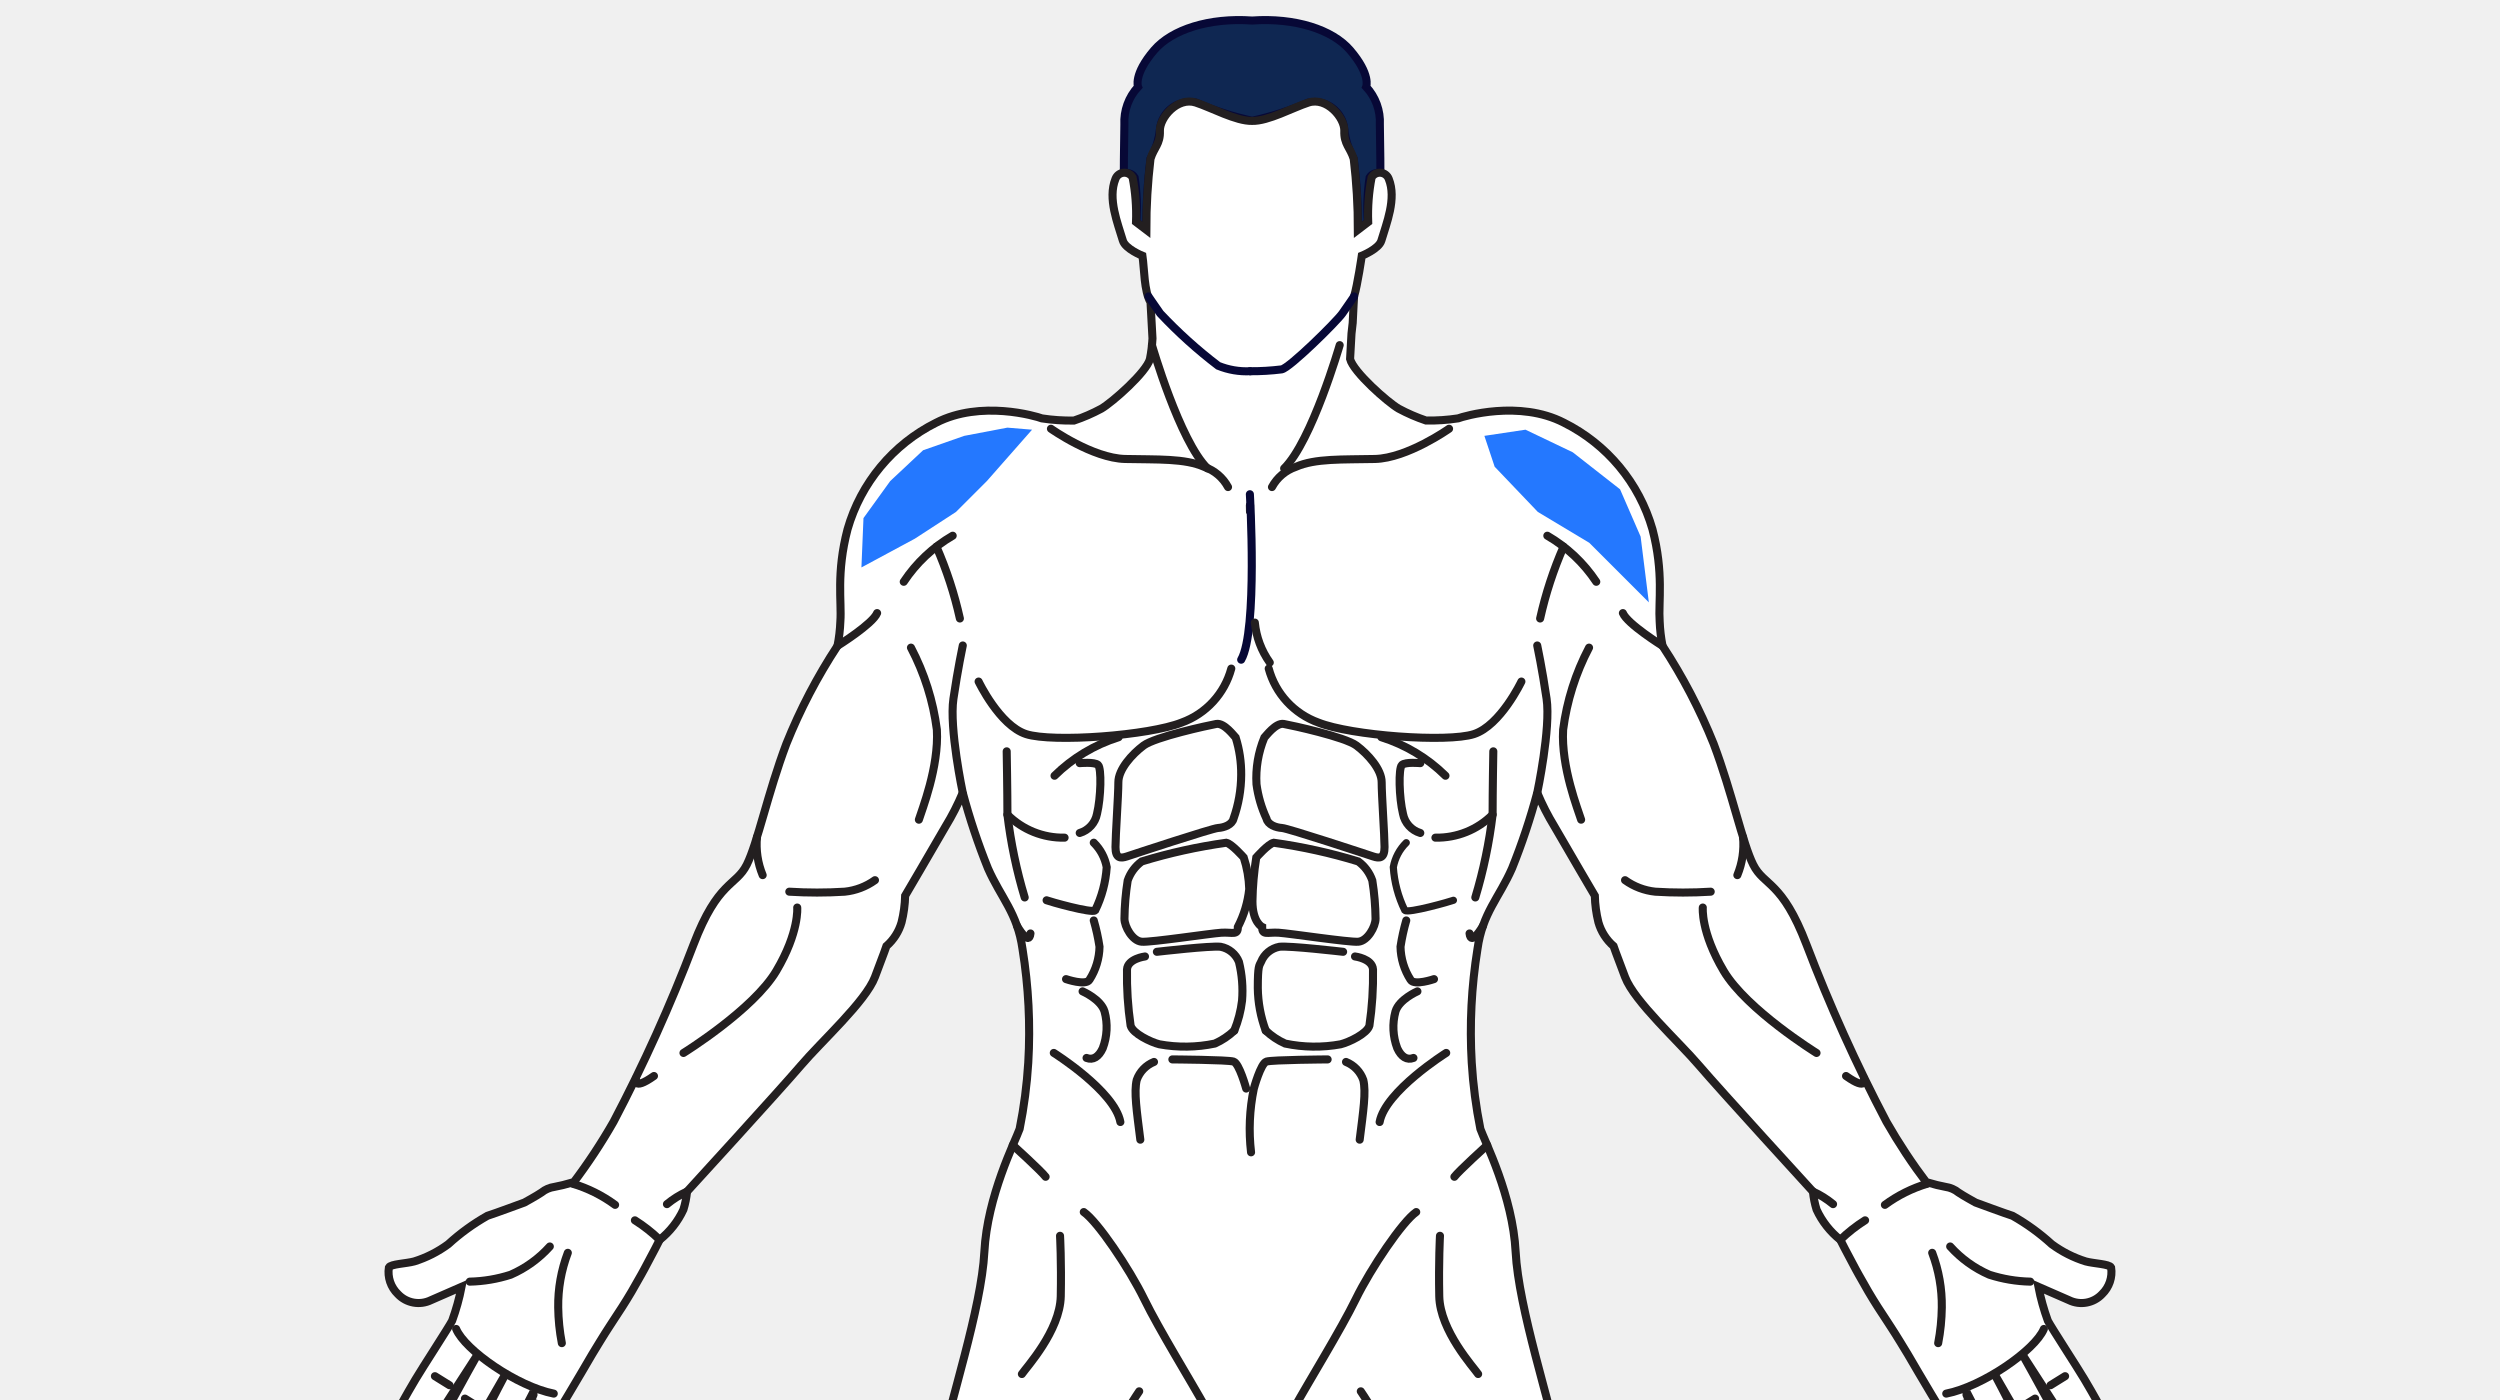
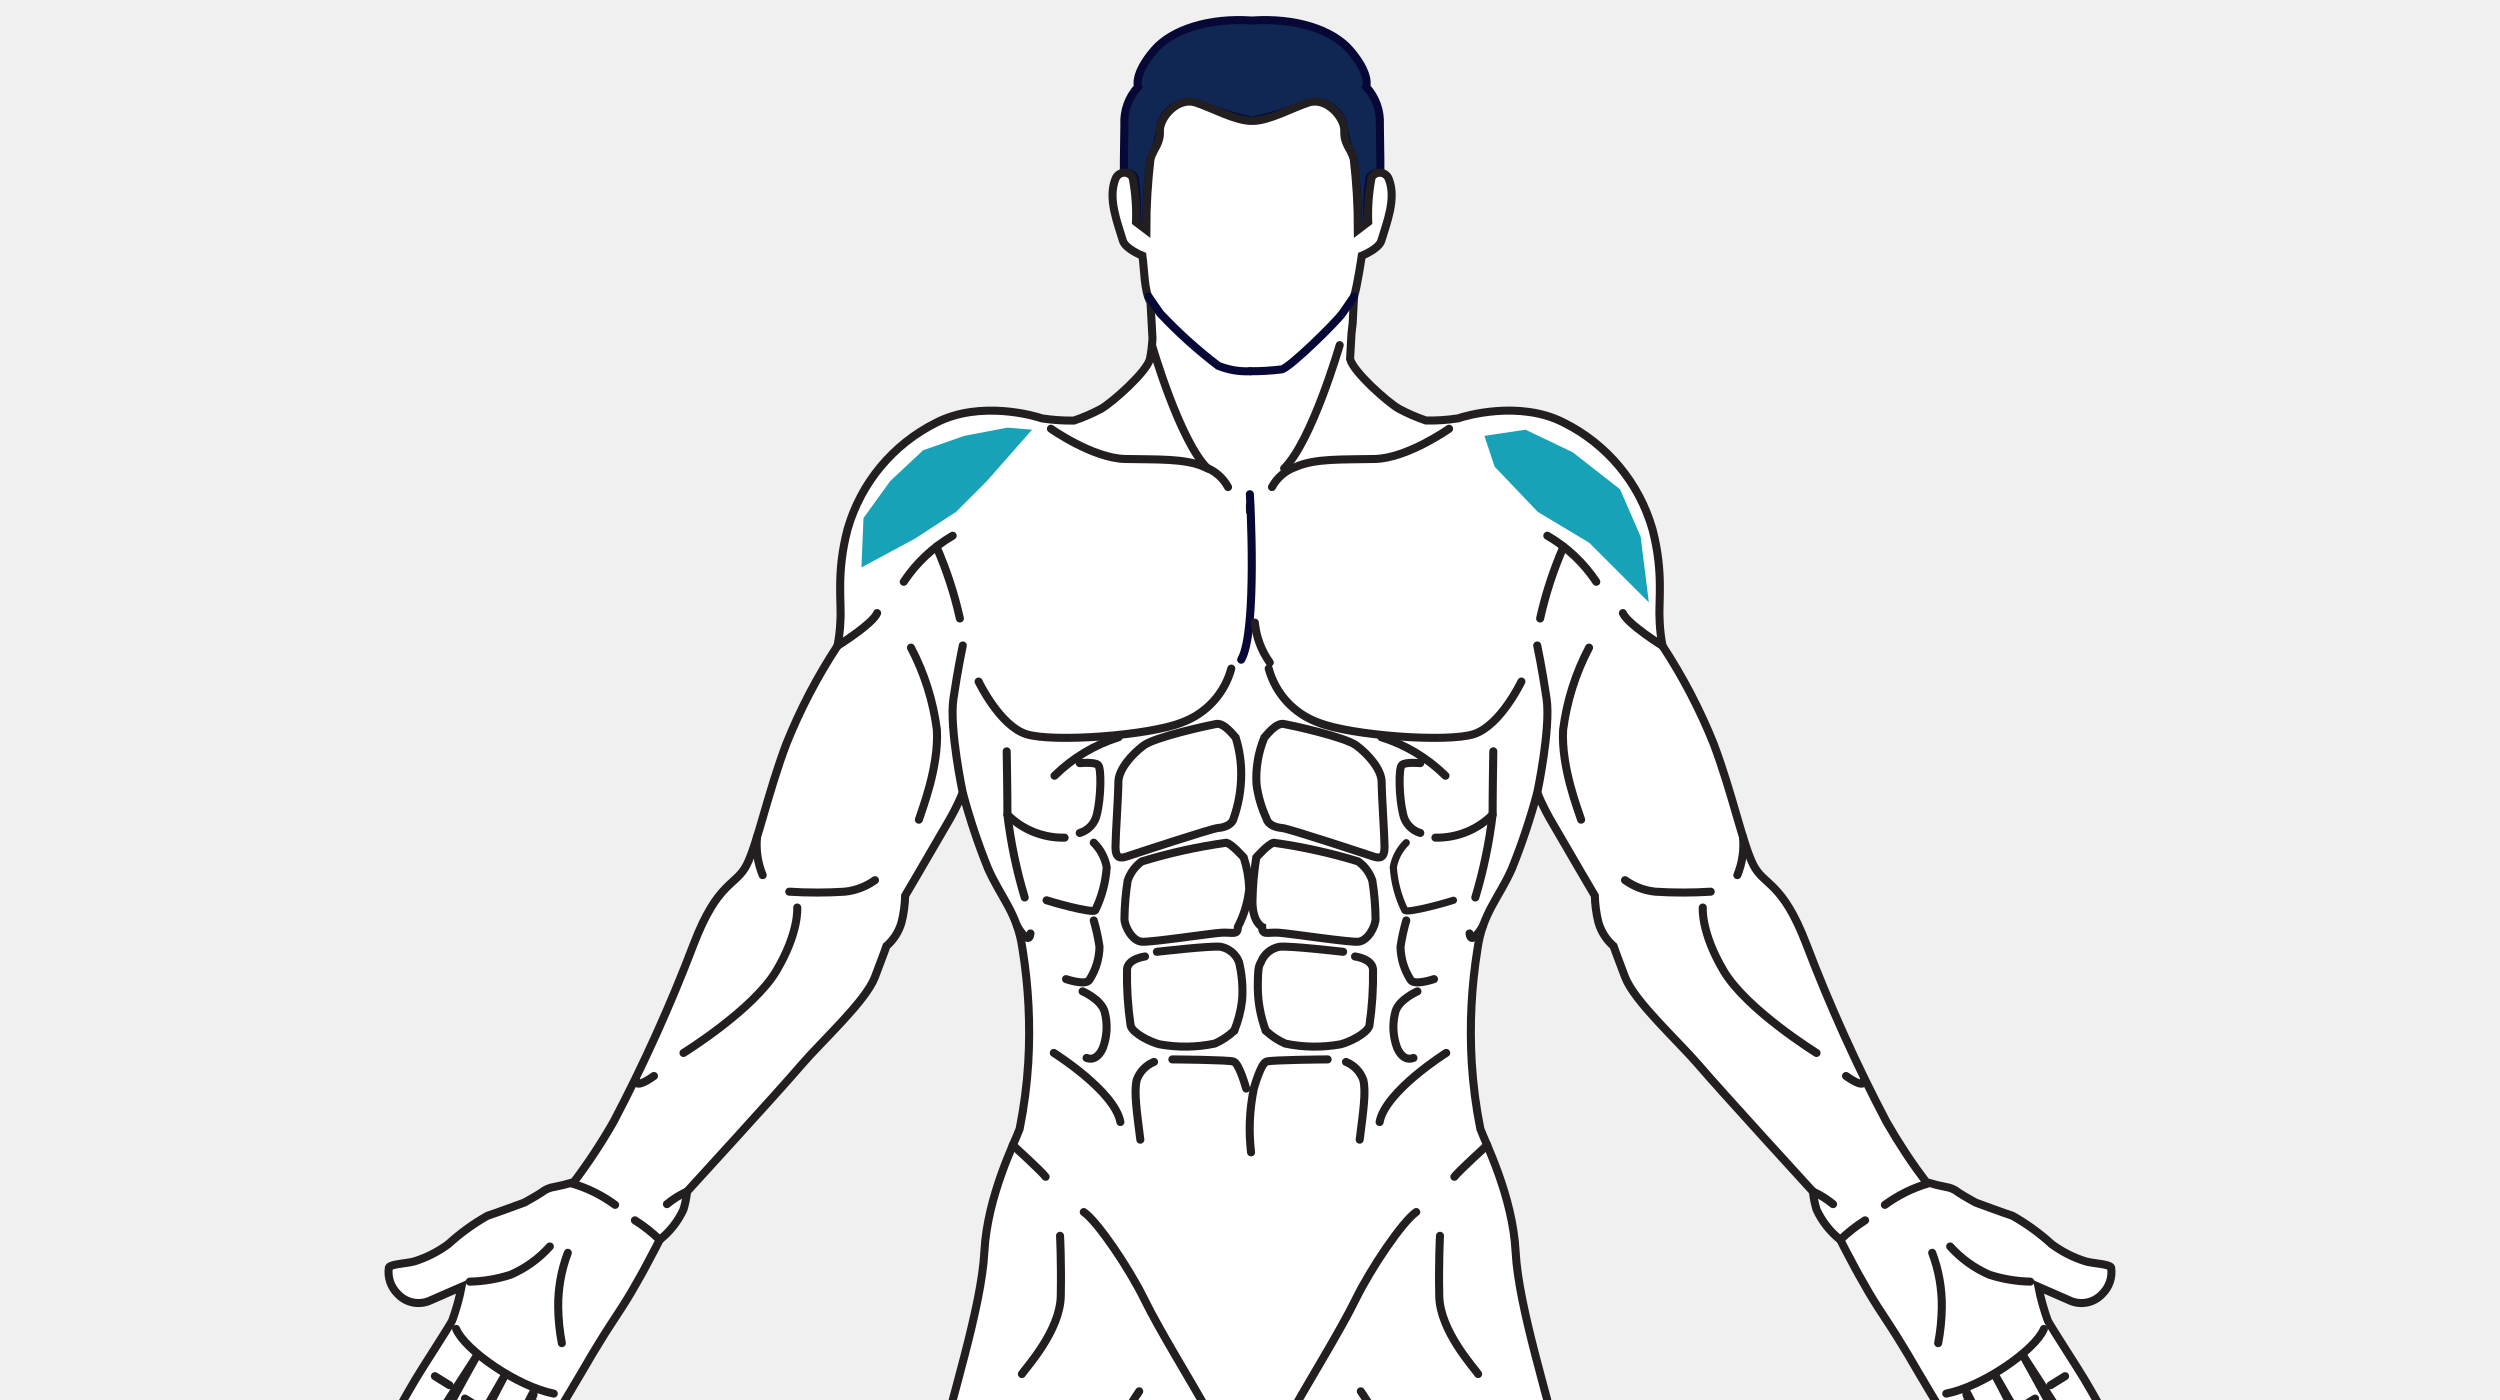
<svg xmlns="http://www.w3.org/2000/svg" id="Layer_1" data-name="Layer 1" width="200" height="112" viewBox="0 0 200 112" version="1.1">
  <defs id="defs1">
    <style id="style1">.cls-1,.cls-10,.cls-11,.cls-4,.cls-6,.cls-7,.cls-9{fill:none;}.cls-2{clip-path:url(#clip-path);}.cls-3{fill:#0f2752;}.cls-3,.cls-5,.cls-8{fill-rule:evenodd;}.cls-10,.cls-4{stroke:#070836;}.cls-10,.cls-11,.cls-4,.cls-6,.cls-7,.cls-9{stroke-linecap:round;stroke-miterlimit:2.613;}.cls-4,.cls-6{stroke-width:0.645px;}.cls-5{fill:#fff;}.cls-11,.cls-6,.cls-7,.cls-9{stroke:#231f20;}.cls-7{stroke-width:0.645px;}.cls-8{fill:#2478ff;}.cls-9{stroke-width:0.576px;}.cls-10{stroke-width:0.646px;}.cls-11{stroke-width:0.644px;}</style>
    <clipPath id="clip-path">
      <rect class="cls-1" x="26.67" y="-5.438" width="146.66" height="136.876" id="rect1" />
    </clipPath>
  </defs>
  <g class="cls-2" clip-path="url(#clip-path)" id="g102">
    <path class="cls-3" d="M100.17,9.661a24.062,24.062,0,0,1-4.511-1.458,2.417,2.417,0,0,0-2.861,2.115,6.22,6.22,0,0,1-.757,2.389,41.736,41.736,0,0,0-.334,5.68l-.799-.627a15.634,15.634,0,0,0-.138-3.564.768.768,0,0,0-.864-.328s.003-1.786.045-3.901A4.124,4.124,0,0,1,91.044,6.95s-.394-.979,1.287-2.937c1.42-1.656,4.41-2.612,7.838-2.37,3.428-.241,6.418.715,7.838,2.37,1.681,1.958,1.287,2.937,1.287,2.937a4.124,4.124,0,0,1,1.094,3.016c.042,2.115.045,3.901.045,3.901a.767.767,0,0,0-.863.328,15.634,15.634,0,0,0-.138,3.564l-.799.627a41.763,41.763,0,0,0-.334-5.68,6.218,6.218,0,0,1-.757-2.389,2.417,2.417,0,0,0-2.861-2.115A24.066,24.066,0,0,1,100.17,9.661Z" id="path1" />
    <path class="cls-4" d="M100.17,9.661a24.062,24.062,0,0,1-4.511-1.458,2.417,2.417,0,0,0-2.861,2.115,6.22,6.22,0,0,1-.757,2.389,41.736,41.736,0,0,0-.334,5.68l-.799-.627a15.634,15.634,0,0,0-.138-3.564.768.768,0,0,0-.864-.328s.003-1.786.045-3.901A4.124,4.124,0,0,1,91.044,6.95s-.394-.979,1.287-2.937c1.42-1.656,4.41-2.612,7.838-2.37,3.428-.241,6.418.715,7.838,2.37,1.681,1.958,1.287,2.937,1.287,2.937a4.124,4.124,0,0,1,1.094,3.016c.042,2.115.045,3.901.045,3.901a.767.767,0,0,0-.863.328,15.634,15.634,0,0,0-.138,3.564l-.799.627a41.763,41.763,0,0,0-.334-5.68,6.218,6.218,0,0,1-.757-2.389,2.417,2.417,0,0,0-2.861-2.115A24.066,24.066,0,0,1,100.17,9.661Z" id="path2" />
    <path class="cls-5" d="M92.041,24.178c.05.854.102,1.877.158,2.9a11.392,11.392,0,0,1-.205,1.643c-.259,1.037-2.995,3.455-3.888,3.974a14.203,14.203,0,0,1-2.188.95,15.306,15.306,0,0,1-2.563-.173c-.461-.173-4.895-1.497-8.466.346A13.76,13.76,0,0,0,67.805,42.34c-.922,3.513-.461,5.817-.576,7.372a12.499,12.499,0,0,1-.23,1.958,44.479,44.479,0,0,0-4.089,7.832c-1.497,3.974-2.304,7.948-3.168,9.675s-2.304,1.267-4.262,6.393a129.212,129.212,0,0,1-6.393,14.168,45.547,45.547,0,0,1-3.257,4.931c-.089-.032-.129-.044-.129-.044a12.843,12.843,0,0,1-1.34.325,2.116,2.116,0,0,0-1.046.453c-.376.259-1.363.8-1.363.8s-2.412.891-2.962,1.063a17.185,17.185,0,0,0-3.132,2.271,9.195,9.195,0,0,1-2.718,1.376c-.619.172-1.893.207-2.03.482a2.447,2.447,0,0,0,.723,2.134,2.265,2.265,0,0,0,2.65.482c1.342-.585,2.443-1.067,2.443-1.067a18.248,18.248,0,0,1-.757,2.719c-.31.585-2.374,3.751-2.925,4.68s-2.134,3.613-2.237,4.543.276,1.136,1.067,1.239,1.686-.791,2.099-1.48,3.958-6.16,3.958-6.16-4.543,8.087-4.68,8.913-.172,1.514,1.032,1.583,1.583-1.411,1.962-2.099,3.992-6.952,3.992-6.952-3.82,7.193-3.923,8.088.619,1.273,1.48.998,1.867-2.03,2.099-2.581,1.887-3.743,2.583-5.088v.245c-.603,1.51-2.113,4.826-1.482,5.428s1.599-1.027,2.229-2.055c.062-.101.15-.247.258-.426.723-1.168,2.813-4.67,3.699-6.205.178-.294.998-1.647,1.341-2.161.067-.101.175-.266.31-.477.466-.7.998-1.516,1.497-2.365.265-.45.526-.911.772-1.356.087-.155.167-.299.237-.43l.026-.049c.663-1.22,1.163-2.214,1.208-2.304l0,0,.002-.003.001-.001,0-.001,0-.001a6.662,6.662,0,0,0,1.9-2.419,7.098,7.098,0,0,0,.288-1.44s7.43-8.12,9.1-10.079,5.183-5.126,5.932-7.084.921-2.477.921-2.477a3.965,3.965,0,0,0,1.209-1.901,9.795,9.795,0,0,0,.288-2.131s2.131-3.628,3.225-5.529A19.819,19.819,0,0,0,77.02,63.418a52.071,52.071,0,0,0,2.016,6.047c1.037,2.361,2.361,3.571,2.764,6.45a41.725,41.725,0,0,1,.461,9.1,38.906,38.906,0,0,1-.691,5.299c-.346.979-2.591,5.356-2.822,9.848s-2.764,12.095-3.686,16.471-1.382,7.761-1.382,7.761H99.022s-.231-3.326-.231-4.075-.288-1.267,0-2.016A7.95,7.95,0,0,1,100,116.519a7.95,7.95,0,0,1,1.209,1.786c.288.749,0,1.267,0,2.016s-.231,4.075-.231,4.075H126.32s-.461-3.384-1.382-7.761-3.456-11.979-3.686-16.471-2.476-8.869-2.822-9.848a38.906,38.906,0,0,1-.691-5.299,41.731,41.731,0,0,1,.46-9.1c.403-2.88,1.728-4.089,2.764-6.45a52.08,52.08,0,0,0,2.016-6.047,19.819,19.819,0,0,0,1.382,2.707c1.094,1.901,3.225,5.529,3.225,5.529a9.799,9.799,0,0,0,.288,2.131,3.964,3.964,0,0,0,1.21,1.901s.173.518.921,2.477,4.262,5.126,5.932,7.084,9.1,10.079,9.1,10.079a7.098,7.098,0,0,0,.288,1.44,6.661,6.661,0,0,0,1.9,2.419l0,.001,0,.001.001.001.002.003,0,0c.045.09.544,1.084,1.208,2.304l.026.049c.07.131.15.276.237.43.246.445.507.906.772,1.356.499.849,1.031,1.666,1.497,2.365.135.211.243.377.31.477.343.514,1.164,1.867,1.341,2.161.886,1.535,2.976,5.037,3.699,6.205.108.179.196.325.258.426.63,1.027,1.598,2.657,2.229,2.055s-.879-3.918-1.482-5.428v-.245c.696,1.345,2.351,4.537,2.583,5.088s1.239,2.306,2.099,2.581,1.583-.103,1.48-.998-3.923-8.088-3.923-8.088,3.614,6.263,3.992,6.952.757,2.168,1.962,2.099,1.17-.757,1.032-1.583-4.68-8.913-4.68-8.913,3.544,5.471,3.958,6.16,1.308,1.583,2.099,1.48,1.17-.31,1.067-1.239-1.686-3.613-2.237-4.543-2.615-4.095-2.925-4.68a18.248,18.248,0,0,1-.757-2.719s1.101.482,2.443,1.067a2.264,2.264,0,0,0,2.65-.482,2.447,2.447,0,0,0,.723-2.134c-.137-.275-1.411-.31-2.03-.482a9.197,9.197,0,0,1-2.718-1.376,17.184,17.184,0,0,0-3.132-2.271c-.551-.172-2.962-1.063-2.962-1.063s-.987-.541-1.363-.8A2.116,2.116,0,0,0,155.64,94.95a12.85,12.85,0,0,1-1.34-.325s-.04.013-.129.044a45.547,45.547,0,0,1-3.257-4.931,129.212,129.212,0,0,1-6.393-14.168c-1.958-5.126-3.398-4.665-4.262-6.393s-1.67-5.702-3.167-9.675a44.479,44.479,0,0,0-4.089-7.832,12.499,12.499,0,0,1-.23-1.958c-.115-1.555.346-3.859-.576-7.372a13.759,13.759,0,0,0-7.084-8.524c-3.571-1.843-8.005-.518-8.466-.346a15.303,15.303,0,0,1-2.563.173,14.202,14.202,0,0,1-2.189-.95c-.893-.518-3.628-2.937-3.888-3.974v0l.113-2.033.096-.856c.045-1.071.11-2.116.11-2.116.279-.923.616-3.252.616-3.252s1.371-.548,1.567-1.214c.403-1.37,1.23-3.355.591-4.935a.76.76,0,0,0-1.371-.117,15.733,15.733,0,0,0-.274,3.564l-.823.627a48.212,48.212,0,0,0-.334-5.68c-.274-.901-.792-1.175-.753-2.232s-1.416-2.743-2.865-2.272c-1.296.42-3.222,1.499-4.512,1.469-1.289.03-3.215-1.049-4.511-1.469-1.449-.47-2.904,1.215-2.865,2.272s-.479,1.331-.753,2.232a48.198,48.198,0,0,0-.334,5.68l-.823-.627a15.722,15.722,0,0,0-.274-3.564.76.76,0,0,0-1.371.117c-.639,1.58.188,3.565.591,4.935.196.666,1.567,1.214,1.567,1.214C91.55,21.521,91.522,23.296,92.041,24.178Z" id="path3" />
    <path class="cls-6" d="M92.041,24.178c.05.854.102,1.877.158,2.9a11.392,11.392,0,0,1-.205,1.643c-.259,1.037-2.995,3.455-3.888,3.974a14.203,14.203,0,0,1-2.188.95,15.306,15.306,0,0,1-2.563-.173c-.461-.173-4.895-1.497-8.466.346A13.76,13.76,0,0,0,67.805,42.34c-.922,3.513-.461,5.817-.576,7.372a12.499,12.499,0,0,1-.23,1.958,44.479,44.479,0,0,0-4.089,7.832c-1.497,3.974-2.304,7.948-3.168,9.675s-2.304,1.267-4.262,6.393a129.212,129.212,0,0,1-6.393,14.168,45.547,45.547,0,0,1-3.257,4.931c-.089-.032-.129-.044-.129-.044a12.843,12.843,0,0,1-1.34.325,2.116,2.116,0,0,0-1.046.453c-.376.259-1.363.8-1.363.8s-2.412.891-2.962,1.063a17.185,17.185,0,0,0-3.132,2.271,9.195,9.195,0,0,1-2.718,1.376c-.619.172-1.893.207-2.03.482a2.447,2.447,0,0,0,.723,2.134,2.265,2.265,0,0,0,2.65.482c1.342-.585,2.443-1.067,2.443-1.067a18.248,18.248,0,0,1-.757,2.719c-.31.585-2.374,3.751-2.925,4.68s-2.134,3.613-2.237,4.543.276,1.136,1.067,1.239,1.686-.791,2.099-1.48,3.958-6.16,3.958-6.16-4.543,8.087-4.68,8.913-.172,1.514,1.032,1.583,1.583-1.411,1.962-2.099,3.992-6.952,3.992-6.952-3.82,7.193-3.923,8.088.619,1.273,1.48.998,1.867-2.03,2.099-2.581,1.887-3.743,2.583-5.088v.245c-.603,1.51-2.113,4.826-1.482,5.428s1.599-1.027,2.229-2.055c.062-.101.15-.247.258-.426.723-1.168,2.813-4.67,3.699-6.205.178-.294.998-1.647,1.341-2.161.067-.101.175-.266.31-.477.466-.7.998-1.516,1.497-2.365.265-.45.526-.911.772-1.356.087-.155.167-.299.237-.43l.026-.049c.663-1.22,1.163-2.214,1.208-2.304l0,0,.002-.003.001-.001,0-.001,0-.001a6.662,6.662,0,0,0,1.9-2.419,7.098,7.098,0,0,0,.288-1.44s7.43-8.12,9.1-10.079,5.183-5.126,5.932-7.084.921-2.477.921-2.477a3.965,3.965,0,0,0,1.209-1.901,9.795,9.795,0,0,0,.288-2.131s2.131-3.628,3.225-5.529A19.819,19.819,0,0,0,77.02,63.418a52.071,52.071,0,0,0,2.016,6.047c1.037,2.361,2.361,3.571,2.764,6.45a41.725,41.725,0,0,1,.461,9.1,38.906,38.906,0,0,1-.691,5.299c-.346.979-2.591,5.356-2.822,9.848s-2.764,12.095-3.686,16.471-1.382,7.761-1.382,7.761H99.022s-.231-3.326-.231-4.075-.288-1.267,0-2.016A7.95,7.95,0,0,1,100,116.519a7.95,7.95,0,0,1,1.209,1.786c.288.749,0,1.267,0,2.016s-.231,4.075-.231,4.075H126.32s-.461-3.384-1.382-7.761-3.456-11.979-3.686-16.471-2.476-8.869-2.822-9.848a38.906,38.906,0,0,1-.691-5.299,41.731,41.731,0,0,1,.46-9.1c.403-2.88,1.728-4.089,2.764-6.45a52.08,52.08,0,0,0,2.016-6.047,19.819,19.819,0,0,0,1.382,2.707c1.094,1.901,3.225,5.529,3.225,5.529a9.799,9.799,0,0,0,.288,2.131,3.964,3.964,0,0,0,1.21,1.901s.173.518.921,2.477,4.262,5.126,5.932,7.084,9.1,10.079,9.1,10.079a7.098,7.098,0,0,0,.288,1.44,6.661,6.661,0,0,0,1.9,2.419l0,.001,0,.001.001.001.002.003,0,0c.045.09.544,1.084,1.208,2.304l.026.049c.07.131.15.276.237.43.246.445.507.906.772,1.356.499.849,1.031,1.666,1.497,2.365.135.211.243.377.31.477.343.514,1.164,1.867,1.341,2.161.886,1.535,2.976,5.037,3.699,6.205.108.179.196.325.258.426.63,1.027,1.598,2.657,2.229,2.055s-.879-3.918-1.482-5.428v-.245c.696,1.345,2.351,4.537,2.583,5.088s1.239,2.306,2.099,2.581,1.583-.103,1.48-.998-3.923-8.088-3.923-8.088,3.614,6.263,3.992,6.952.757,2.168,1.962,2.099,1.17-.757,1.032-1.583-4.68-8.913-4.68-8.913,3.544,5.471,3.958,6.16,1.308,1.583,2.099,1.48,1.17-.31,1.067-1.239-1.686-3.613-2.237-4.543-2.615-4.095-2.925-4.68a18.248,18.248,0,0,1-.757-2.719s1.101.482,2.443,1.067a2.264,2.264,0,0,0,2.65-.482,2.447,2.447,0,0,0,.723-2.134c-.137-.275-1.411-.31-2.03-.482a9.197,9.197,0,0,1-2.718-1.376,17.184,17.184,0,0,0-3.132-2.271c-.551-.172-2.962-1.063-2.962-1.063s-.987-.541-1.363-.8A2.116,2.116,0,0,0,155.64,94.95a12.85,12.85,0,0,1-1.34-.325s-.04.013-.129.044a45.547,45.547,0,0,1-3.257-4.931,129.212,129.212,0,0,1-6.393-14.168c-1.958-5.126-3.398-4.665-4.262-6.393s-1.67-5.702-3.167-9.675a44.479,44.479,0,0,0-4.089-7.832,12.499,12.499,0,0,1-.23-1.958c-.115-1.555.346-3.859-.576-7.372a13.759,13.759,0,0,0-7.084-8.524c-3.571-1.843-8.005-.518-8.466-.346a15.303,15.303,0,0,1-2.563.173,14.202,14.202,0,0,1-2.189-.95c-.893-.518-3.628-2.937-3.888-3.974v0l.113-2.033.096-.856c.045-1.071.11-2.116.11-2.116.279-.923.616-3.252.616-3.252s1.371-.548,1.567-1.214c.403-1.37,1.23-3.355.591-4.935a.76.76,0,0,0-1.371-.117,15.733,15.733,0,0,0-.274,3.564l-.823.627a48.212,48.212,0,0,0-.334-5.68c-.274-.901-.792-1.175-.753-2.232s-1.416-2.743-2.865-2.272c-1.296.42-3.222,1.499-4.512,1.469-1.289.03-3.215-1.049-4.511-1.469-1.449-.47-2.904,1.215-2.865,2.272s-.479,1.331-.753,2.232a48.198,48.198,0,0,0-.334,5.68l-.823-.627a15.722,15.722,0,0,0-.274-3.564.76.76,0,0,0-1.371.117c-.639,1.58.188,3.565.591,4.935.196.666,1.567,1.214,1.567,1.214C91.55,21.521,91.522,23.296,92.041,24.178Z" id="path4" />
    <path class="cls-6" d="M76.215,42.857a11.807,11.807,0,0,0-3.916,3.686" id="path5" />
    <path class="cls-6" d="M74.913,43.734A31.063,31.063,0,0,1,76.791,49.48" id="path6" />
    <path class="cls-6" d="M78.288,54.524s1.67,3.513,3.801,4.204,9.848.115,12.44-.922a6.343,6.343,0,0,0,3.974-4.319" id="path7" />
    <path class="cls-6" d="M77.02,63.418s-1.092-5.156-.746-7.518.749-4.262.749-4.262" id="path8" />
    <path class="cls-6" d="M81.356,74.058s.966,1.712,1.081.618" id="path9" />
    <path class="cls-6" d="M81.976,71.797a38.981,38.981,0,0,1-1.382-6.623c0-1.843-.058-5.068-.058-5.068" id="path10" />
    <path class="cls-6" d="M60.559,66.965a6.396,6.396,0,0,0,.454,3.046" id="path11" />
    <path class="cls-6" d="M63.144,71.335a35.518,35.518,0,0,0,4.435,0,5.032,5.032,0,0,0,2.419-.921" id="path12" />
    <path class="cls-6" d="M66.998,51.67s2.826-1.759,3.171-2.623" id="path13" />
    <path class="cls-6" d="M72.877,51.811A19.453,19.453,0,0,1,74.95,58.377c.173,2.995-1.21,6.45-1.44,7.199" id="path14" />
    <path class="cls-6" d="M50.88,86.257s-.349,1.09,1.437-.177" id="path15" />
    <path class="cls-6" d="M54.678,84.237s5.586-3.456,7.43-6.566,1.67-5.068,1.67-5.068" id="path16" />
    <path class="cls-6" d="M45.804,94.692a11.145,11.145,0,0,1,3.404,1.697" id="path17" />
    <path class="cls-6" d="M52.773,99.183a12.155,12.155,0,0,0-1.981-1.557" id="path18" />
    <path class="cls-6" d="M54.962,95.325a7.307,7.307,0,0,0-1.606,1.006" id="path19" />
    <path class="cls-6" d="M99.995,116.027a9.184,9.184,0,0,1-3.502-3.34c-1.21-2.188-3.744-6.278-4.953-8.754s-3.744-6.22-4.838-6.969" id="path20" />
    <path class="cls-6" d="M81.025,91.612s2.279,2.07,2.624,2.531" id="path21" />
    <path class="cls-6" d="M91.137,111.305s-5.759,8.441-5.759,13.09" id="path22" />
    <path class="cls-6" d="M84.803,98.864s.115,2.073.058,4.838-2.764,5.702-3.11,6.22" id="path23" />
    <path class="cls-7" d="M98.683,65.489c-.115.489-.749.72-1.238.749s-6.767,2.102-7.285,2.275-.921.173-.921-.749.23-4.146.23-5.183,1.094-2.246,2.016-2.937,5.183-1.612,5.817-1.728,1.44.979,1.555,1.094a9.701,9.701,0,0,1,.438,2.972A10.595,10.595,0,0,1,98.683,65.489Z" id="path24" />
    <path class="cls-7" d="M99.028,74.157c.007.701-.432.403-1.325.461s-5.615.778-6.364.72-1.383-1.209-1.383-1.843a20.765,20.765,0,0,1,.259-3.053,3.174,3.174,0,0,1,1.123-1.526,43.865,43.865,0,0,1,6.767-1.497c.432.086,1.394,1.18,1.394,1.18a8.868,8.868,0,0,1,.44,2.528A8.515,8.515,0,0,1,99.028,74.157Z" id="path25" />
    <path class="cls-6" d="M91.6,76.518s-1.382.173-1.44,1.037a27.586,27.586,0,0,0,.288,4.492c.173.634,1.613,1.325,2.304,1.497a11.534,11.534,0,0,0,4.434-.058A5.624,5.624,0,0,0,98.741,82.45" id="path26" />
    <path class="cls-7" d="M92.55,76.144c.288-.029,4.233-.49,5.097-.403A1.974,1.974,0,0,1,99.115,76.95a9.72,9.72,0,0,1,.249,3.105A9.196,9.196,0,0,1,98.741,82.45" id="path27" />
    <path class="cls-6" d="M92.32,84.955a2.437,2.437,0,0,0-1.382,1.44c-.23.979,0,2.476.288,4.78" id="path28" />
    <path class="cls-6" d="M93.789,84.753s4.435.029,4.895.173,1.01,2.159,1.01,2.159" id="path29" />
    <path class="cls-6" d="M80.593,65.173a6.3,6.3,0,0,0,4.574,1.84" id="path39" />
    <path class="cls-6" d="M86.376,61.052s1.181-.115,1.469.144.23,2.621-.086,3.916a1.987,1.987,0,0,1-1.382,1.526" id="path40" />
    <path class="cls-6" d="M87.5,67.416a3.671,3.671,0,0,1,1.037,1.958,9.287,9.287,0,0,1-.922,3.455c-.259.259-3.686-.72-3.887-.806" id="path41" />
    <path class="cls-6" d="M87.5,73.636a16.363,16.363,0,0,1,.461,2.102,5.062,5.062,0,0,1-.806,2.649c-.288.49-1.872-.058-1.872-.058" id="path42" />
    <path class="cls-6" d="M86.607,79.309s1.469.634,1.757,1.613A4.761,4.761,0,0,1,88.22,83.859c-.317.691-.778.979-1.296.777" id="path43" />
    <path class="cls-6" d="M84.303,84.233s4.867,3.053,5.327,5.529" id="path44" />
    <path class="cls-6" d="M84.362,62.06a12.702,12.702,0,0,1,5.126-3.081" id="path45" />
    <path class="cls-6" d="M98.243,38.965a3.422,3.422,0,0,0-1.9-1.613c-1.555-.691-3.744-.576-6.335-.634S84.075,34.3,84.075,34.3" id="path46" />
    <path class="cls-6" d="M92.155,27.61s2.223,7.681,4.444,9.863" id="path47" />
    <line class="cls-6" x1="99.991" y1="40.432" x2="100" y2="40.895" id="line47" />
    <path class="cls-6" d="M43.986,99.718a9.096,9.096,0,0,1-3.137,2.262,11.476,11.476,0,0,1-3.269.551" id="path48" />
    <path class="cls-6" d="M45.426,100.225a11.855,11.855,0,0,0-.769,4.37,16.186,16.186,0,0,0,.29,2.857" id="path49" />
    <path class="cls-6" d="M36.491,106.316c.695,1.692,4.899,4.601,7.81,5.173" id="path50" />
    <line class="cls-6" x1="34.793" y1="110.094" x2="35.96" y2="110.819" id="line50" />
    <line class="cls-6" x1="37.193" y1="111.887" x2="38.36" y2="112.611" id="line51" />
    <line class="cls-6" x1="42.86" y1="112.287" x2="44.027" y2="113.011" id="line52" />
    <path class="cls-6" d="M123.786,42.857a11.806,11.806,0,0,1,3.916,3.686" id="path52" />
    <path class="cls-6" d="M125.087,43.734A31.058,31.058,0,0,0,123.21,49.48" id="path53" />
    <path class="cls-6" d="M121.712,54.524s-1.67,3.513-3.801,4.204-9.848.115-12.44-.922a6.344,6.344,0,0,1-3.974-4.319" id="path54" />
    <path class="cls-6" d="M122.981,63.418s1.092-5.156.746-7.518-.749-4.262-.749-4.262" id="path55" />
    <path class="cls-6" d="M118.645,74.058s-.966,1.712-1.081.618" id="path56" />
    <path class="cls-6" d="M118.025,71.797a38.976,38.976,0,0,0,1.383-6.623c0-1.843.057-5.068.057-5.068" id="path57" />
    <path class="cls-6" d="M139.442,66.965a6.397,6.397,0,0,1-.454,3.046" id="path58" />
    <path class="cls-6" d="M136.857,71.335a35.52,35.52,0,0,1-4.435,0,5.032,5.032,0,0,1-2.419-.921" id="path59" />
    <path class="cls-6" d="M133.002,51.67s-2.826-1.759-3.171-2.623" id="path60" />
    <path class="cls-6" d="M127.124,51.811a19.453,19.453,0,0,0-2.074,6.565c-.173,2.995,1.21,6.45,1.44,7.199" id="path61" />
    <path class="cls-6" d="M149.12,86.257s.349,1.09-1.437-.177" id="path62" />
    <path class="cls-6" d="M145.322,84.237s-5.586-3.456-7.429-6.566-1.67-5.068-1.67-5.068" id="path63" />
    <path class="cls-6" d="M154.196,94.692a11.144,11.144,0,0,0-3.404,1.697" id="path64" />
    <path class="cls-6" d="M147.227,99.183a12.16,12.16,0,0,1,1.981-1.557" id="path65" />
    <path class="cls-6" d="M145.039,95.325a7.307,7.307,0,0,1,1.606,1.006" id="path66" />
    <path class="cls-6" d="M100.005,116.027a9.184,9.184,0,0,0,3.502-3.34c1.21-2.188,3.744-6.278,4.953-8.754s3.744-6.22,4.838-6.969" id="path67" />
    <path class="cls-6" d="M118.975,91.612s-2.279,2.07-2.624,2.531" id="path68" />
    <path class="cls-6" d="M108.863,111.305s5.759,8.441,5.759,13.09" id="path69" />
    <path class="cls-6" d="M115.198,98.864s-.115,2.073-.057,4.838,2.764,5.702,3.11,6.22" id="path70" />
    <path class="cls-7" d="M101.145,59.01c.115-.115.921-1.21,1.555-1.094s4.896,1.037,5.817,1.728,2.016,1.9,2.016,2.937.23,4.262.23,5.183-.403.922-.921.749-6.796-2.246-7.285-2.275-1.123-.259-1.238-.749a9.487,9.487,0,0,1-.8-2.751A8.465,8.465,0,0,1,101.145,59.01Z" id="path71" />
    <path class="cls-7" d="M100.972,74.157c-.007.701.432.403,1.325.461s5.615.778,6.364.72,1.383-1.209,1.383-1.843a20.765,20.765,0,0,0-.259-3.053,3.174,3.174,0,0,0-1.123-1.526,43.865,43.865,0,0,0-6.767-1.497c-.432.086-1.394,1.18-1.394,1.18a24.369,24.369,0,0,0-.306,3.5C100.193,73.79,100.972,74.157,100.972,74.157Z" id="path72" />
    <path class="cls-6" d="M108.401,76.518s1.382.173,1.44,1.037a27.598,27.598,0,0,1-.288,4.492c-.173.634-1.613,1.325-2.304,1.497a11.534,11.534,0,0,1-4.435-.058,5.622,5.622,0,0,1-1.555-1.037" id="path73" />
    <path class="cls-7" d="m 107.45,76.144 c -0.288,-0.029 -4.233,-0.49 -5.097,-0.403 -0.664,0.125 -1.218,0.581 -1.469,1.209 -0.144,0.317 -0.26,0.26 -0.26,2.096 0.015,1.163 0.229,2.314 0.634,3.404" id="path74" />
    <path class="cls-6" d="M107.681,84.955a2.437,2.437,0,0,1,1.382,1.44c.23.979,0,2.476-.288,4.78" id="path75" />
    <path class="cls-7" d="M106.211,84.753s-4.435.029-4.895.173-1.009,2.159-1.009,2.159a15.995,15.995,0,0,0-.222,5.101" id="path76" />
    <path class="cls-6" d="M119.407,65.173a6.301,6.301,0,0,1-4.574,1.84" id="path86" />
    <path class="cls-6" d="M113.624,61.052s-1.181-.115-1.469.144-.231,2.621.086,3.916a1.988,1.988,0,0,0,1.382,1.526" id="path87" />
    <path class="cls-9" d="M112.501,67.416a3.67,3.67,0,0,0-1.037,1.958,9.289,9.289,0,0,0,.921,3.455c.259.259,3.686-.72,3.888-.806" id="path88" />
    <path class="cls-6" d="M112.501,73.636a16.371,16.371,0,0,0-.46,2.102,5.062,5.062,0,0,0,.806,2.649c.288.49,1.872-.058,1.872-.058" id="path89" />
    <path class="cls-6" d="M113.394,79.309s-1.469.634-1.757,1.613a4.761,4.761,0,0,0,.144,2.937c.317.691.778.979,1.296.777" id="path90" />
    <path class="cls-6" d="M115.697,84.233s-4.867,3.053-5.327,5.529" id="path91" />
    <path class="cls-6" d="M115.638,62.06a12.702,12.702,0,0,0-5.126-3.081" id="path92" />
    <path class="cls-6" d="M101.757,38.965a3.423,3.423,0,0,1,1.901-1.613c1.555-.691,3.744-.576,6.335-.634S115.925,34.3,115.925,34.3" id="path93" />
    <line class="cls-6" x1="100.01" y1="40.432" x2="100" y2="40.895" id="line93" />
    <path class="cls-6" d="M156.014,99.718a9.096,9.096,0,0,0,3.137,2.262,11.477,11.477,0,0,0,3.269.551" id="path94" />
    <path class="cls-6" d="M154.575,100.225a11.853,11.853,0,0,1,.769,4.37,16.179,16.179,0,0,1-.29,2.857" id="path95" />
    <path class="cls-6" d="M163.51,106.316c-.695,1.692-4.899,4.601-7.81,5.173" id="path96" />
    <line class="cls-6" x1="165.208" y1="110.094" x2="164.041" y2="110.819" id="line96" />
    <line class="cls-6" x1="162.808" y1="111.887" x2="161.641" y2="112.611" id="line97" />
    <line class="cls-6" x1="157.14" y1="112.287" x2="155.973" y2="113.011" id="line98" />
    <path class="cls-10" d="M99.99,39.538s.637,10.952-.696,13.237" id="path98" />
    <path class="cls-11" d="M101.582,53.004a6.592,6.592,0,0,1-1.195-3.198" id="path99" />
    <path class="cls-4" d="M100.013,29.698a19.357,19.357,0,0,0,2.52-.148c.634-.106,4.384-3.809,4.854-4.475s.939-1.36.939-1.36" id="path100" />
    <path class="cls-4" d="M100.013,29.698a6.011,6.011,0,0,1-2.556-.436,37.664,37.664,0,0,1-4.642-4.188c-.47-.666-.939-1.36-.939-1.36" id="path101" />
    <path class="cls-6" d="M107.175,27.61s-2.223,7.681-4.444,9.863" id="path102" />
-     <path style="fill:#2478ff;fill-opacity:1" d="m 68.914,45.395 0.164,-3.947 2.138,-2.961 2.632,-2.467 3.289,-1.151 3.454,-0.658 1.974,0.164 -3.618,4.112 -2.467,2.467 -3.289,2.138 z" id="path210" />
-     <path style="fill:#2478ff;fill-opacity:1" d="m 118.75,34.868 3.289,-0.493 3.783,1.809 3.783,2.961 1.645,3.783 0.658,5.263 -4.77,-4.77 -4.112,-2.467 -3.454,-3.618 z" id="path211" />
+     <path style="fill:#17a2b8;fill-opacity:1" d="m 68.914,45.395 0.164,-3.947 2.138,-2.961 2.632,-2.467 3.289,-1.151 3.454,-0.658 1.974,0.164 -3.618,4.112 -2.467,2.467 -3.289,2.138 z" id="path210" />
+     <path style="fill:#17a2b8;fill-opacity:1" d="m 118.75,34.868 3.289,-0.493 3.783,1.809 3.783,2.961 1.645,3.783 0.658,5.263 -4.77,-4.77 -4.112,-2.467 -3.454,-3.618 z" id="path211" />
  </g>
</svg>
